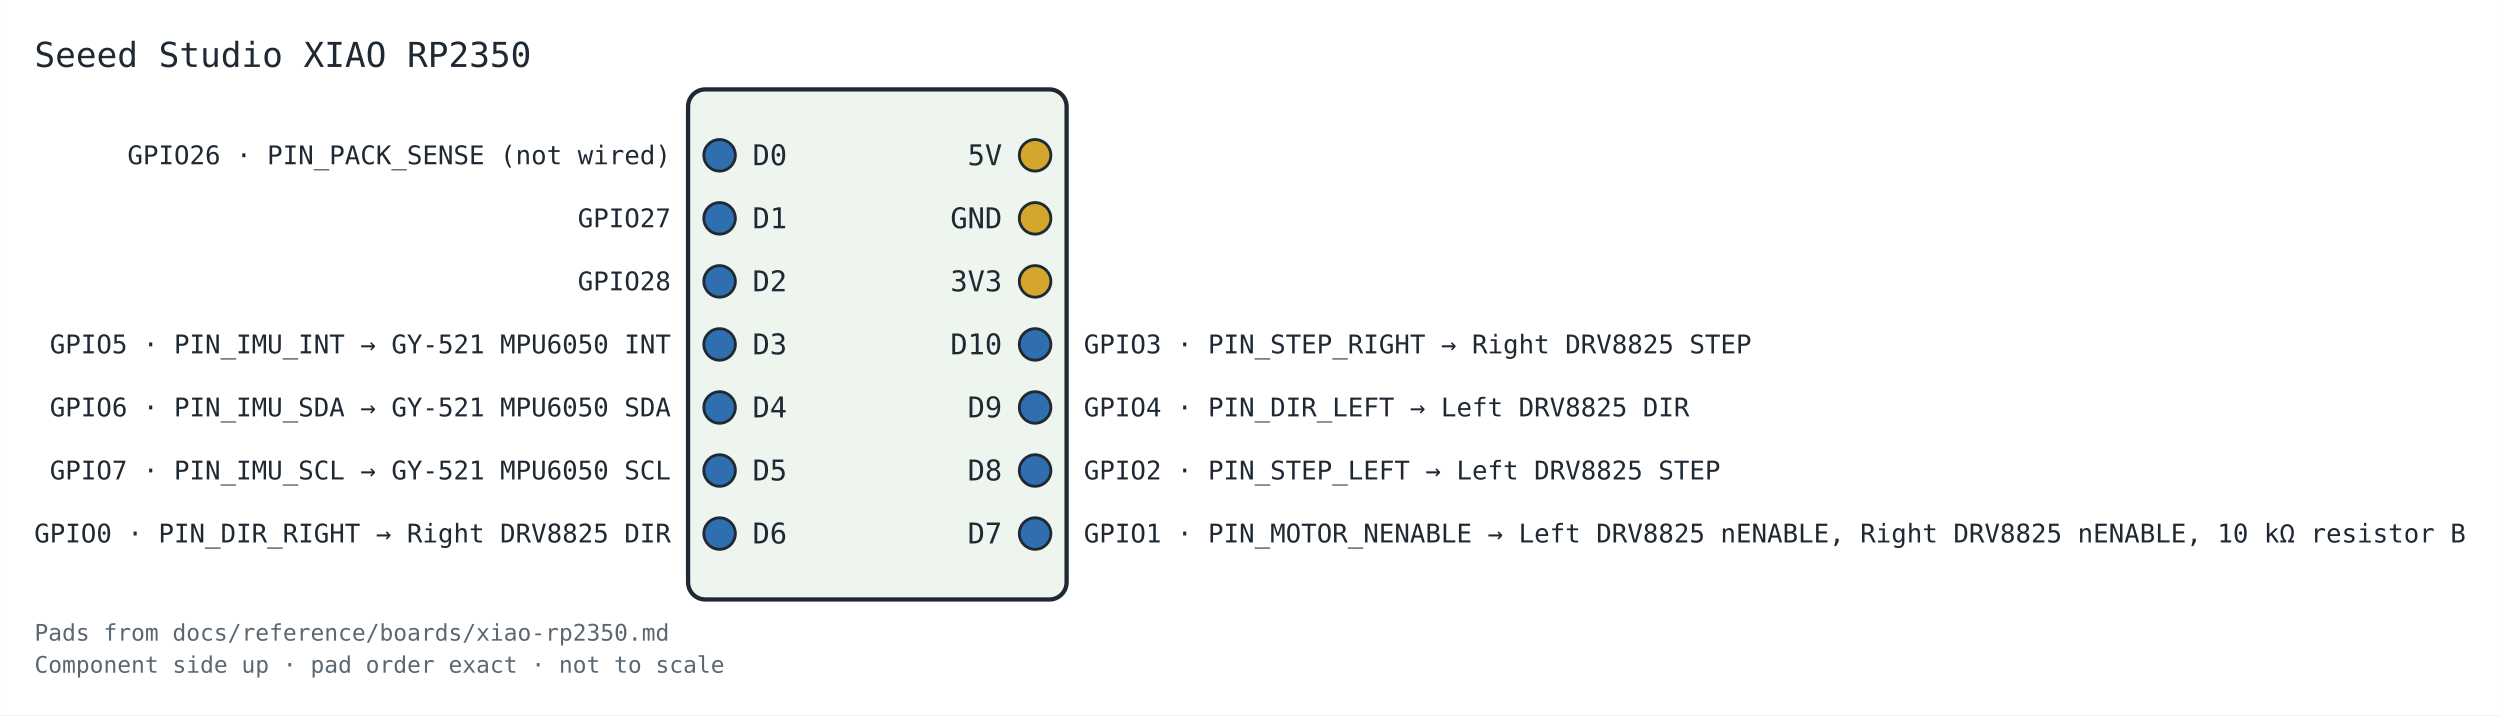
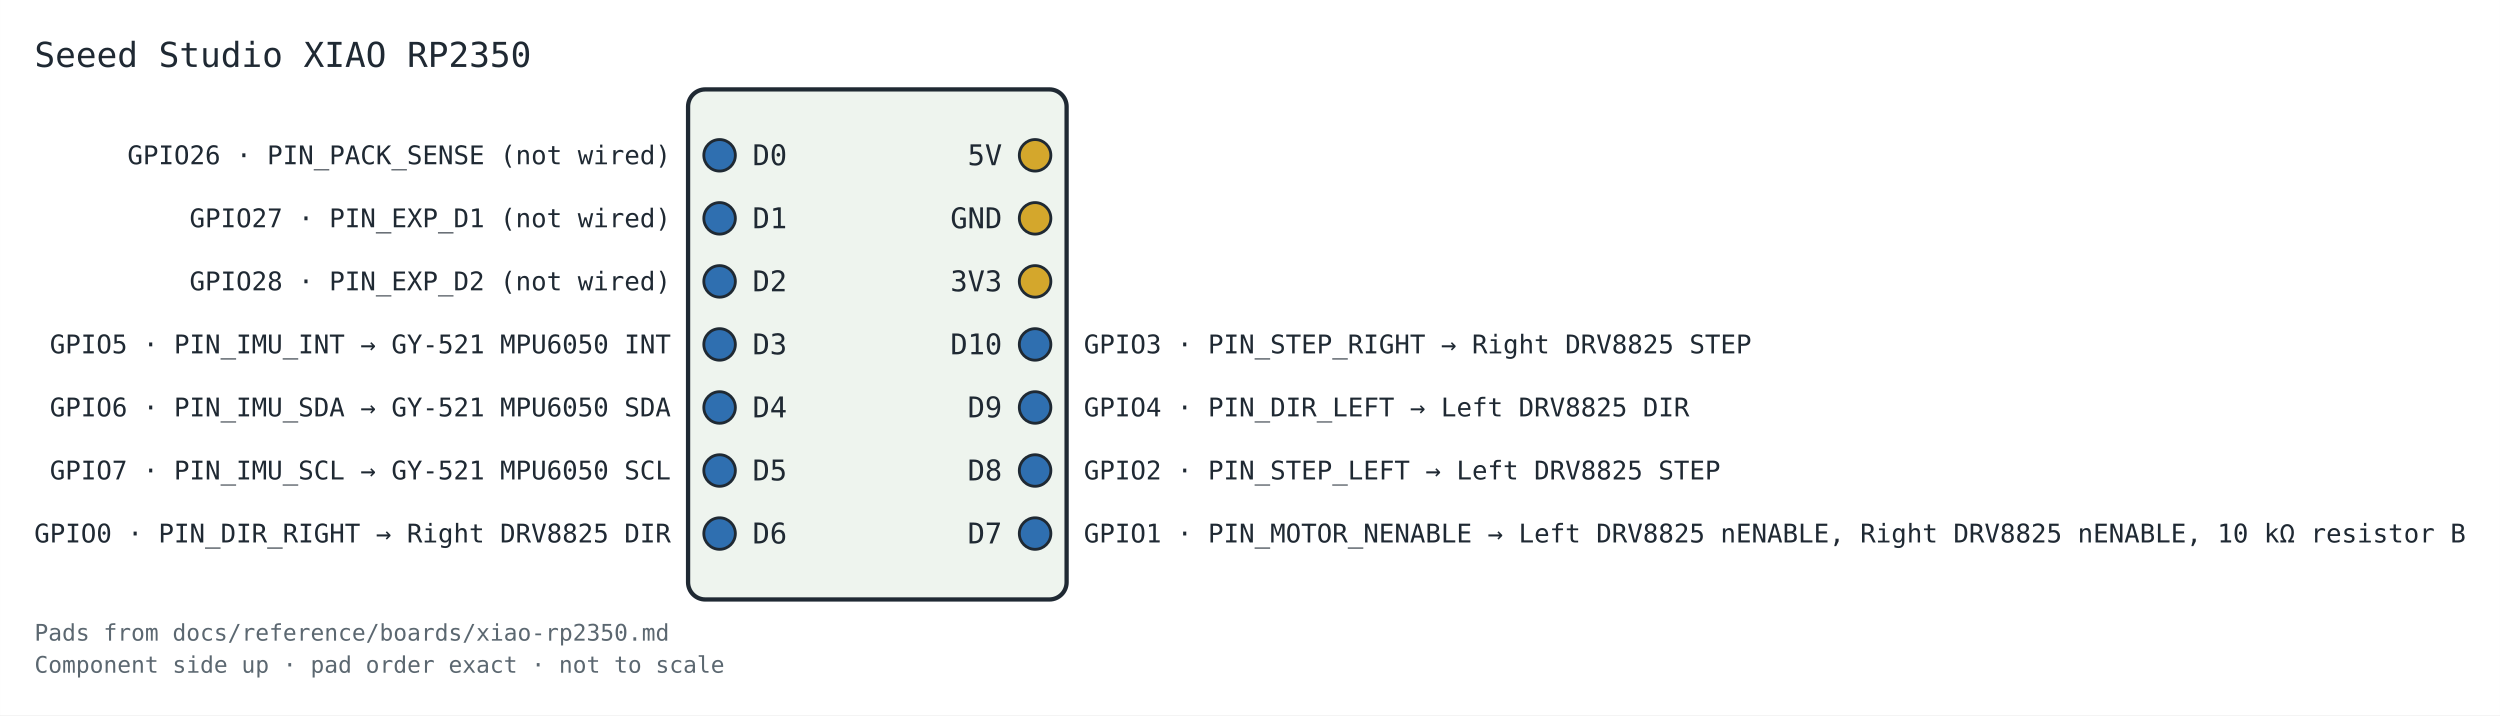
<svg xmlns="http://www.w3.org/2000/svg" width="218.11mm" height="62.40mm" viewBox="0 0 872.4 249.6" font-family="DejaVu Sans Mono">
  <rect x="0" y="0" width="872.4" height="249.6" fill="#ffffff" />
  <text x="12.0" y="19.2" font-size="12" text-anchor="start" dominant-baseline="central" fill="#1f2933">Seeed Studio XIAO RP2350</text>
  <rect x="240.1" y="31.2" width="132.1" height="178.0" rx="6" fill="#eef4ee" stroke="#1f2933" stroke-width="1.5" />
  <circle cx="251.1" cy="54.2" r="5.5" fill="#2f6fb0" stroke="#1f2933" stroke-width="1" data-anchor="D0" data-side="L" data-pos="1" />
  <text x="262.6" y="54.2" font-size="10" text-anchor="start" dominant-baseline="central" fill="#1f2933">D0</text>
  <text x="234.1" y="54.2" font-size="9" text-anchor="end" dominant-baseline="central" fill="#1f2933">GPIO26 · PIN_PACK_SENSE (not wired)</text>
  <circle cx="251.1" cy="76.2" r="5.5" fill="#2f6fb0" stroke="#1f2933" stroke-width="1" data-anchor="D1" data-side="L" data-pos="2" />
  <text x="262.6" y="76.2" font-size="10" text-anchor="start" dominant-baseline="central" fill="#1f2933">D1</text>
-   <text x="234.1" y="76.2" font-size="9" text-anchor="end" dominant-baseline="central" fill="#1f2933">GPIO27</text>
+   <text x="234.1" y="76.2" font-size="9" text-anchor="end" dominant-baseline="central" fill="#1f2933">GPIO27 · PIN_EXP_D1 (not wired)</text>
  <circle cx="251.1" cy="98.2" r="5.5" fill="#2f6fb0" stroke="#1f2933" stroke-width="1" data-anchor="D2" data-side="L" data-pos="3" />
  <text x="262.6" y="98.2" font-size="10" text-anchor="start" dominant-baseline="central" fill="#1f2933">D2</text>
-   <text x="234.1" y="98.2" font-size="9" text-anchor="end" dominant-baseline="central" fill="#1f2933">GPIO28</text>
+   <text x="234.1" y="98.2" font-size="9" text-anchor="end" dominant-baseline="central" fill="#1f2933">GPIO28 · PIN_EXP_D2 (not wired)</text>
  <circle cx="251.1" cy="120.2" r="5.5" fill="#2f6fb0" stroke="#1f2933" stroke-width="1" data-anchor="D3" data-side="L" data-pos="4" />
  <text x="262.6" y="120.2" font-size="10" text-anchor="start" dominant-baseline="central" fill="#1f2933">D3</text>
  <text x="234.1" y="120.2" font-size="9" text-anchor="end" dominant-baseline="central" fill="#1f2933">GPIO5 · PIN_IMU_INT → GY-521 MPU6050 INT</text>
  <circle cx="251.1" cy="142.2" r="5.5" fill="#2f6fb0" stroke="#1f2933" stroke-width="1" data-anchor="D4" data-side="L" data-pos="5" />
  <text x="262.6" y="142.2" font-size="10" text-anchor="start" dominant-baseline="central" fill="#1f2933">D4</text>
  <text x="234.1" y="142.2" font-size="9" text-anchor="end" dominant-baseline="central" fill="#1f2933">GPIO6 · PIN_IMU_SDA → GY-521 MPU6050 SDA</text>
  <circle cx="251.1" cy="164.2" r="5.5" fill="#2f6fb0" stroke="#1f2933" stroke-width="1" data-anchor="D5" data-side="L" data-pos="6" />
  <text x="262.6" y="164.2" font-size="10" text-anchor="start" dominant-baseline="central" fill="#1f2933">D5</text>
  <text x="234.1" y="164.2" font-size="9" text-anchor="end" dominant-baseline="central" fill="#1f2933">GPIO7 · PIN_IMU_SCL → GY-521 MPU6050 SCL</text>
  <circle cx="251.1" cy="186.2" r="5.5" fill="#2f6fb0" stroke="#1f2933" stroke-width="1" data-anchor="D6" data-side="L" data-pos="7" />
  <text x="262.6" y="186.2" font-size="10" text-anchor="start" dominant-baseline="central" fill="#1f2933">D6</text>
  <text x="234.1" y="186.2" font-size="9" text-anchor="end" dominant-baseline="central" fill="#1f2933">GPIO0 · PIN_DIR_RIGHT → Right DRV8825 DIR</text>
  <circle cx="361.2" cy="54.2" r="5.5" fill="#d4a72c" stroke="#1f2933" stroke-width="1" data-anchor="5V" data-side="R" data-pos="1" />
  <text x="349.7" y="54.2" font-size="10" text-anchor="end" dominant-baseline="central" fill="#1f2933">5V</text>
  <circle cx="361.2" cy="76.2" r="5.5" fill="#d4a72c" stroke="#1f2933" stroke-width="1" data-anchor="GND" data-side="R" data-pos="2" />
  <text x="349.7" y="76.2" font-size="10" text-anchor="end" dominant-baseline="central" fill="#1f2933">GND</text>
  <circle cx="361.2" cy="98.2" r="5.5" fill="#d4a72c" stroke="#1f2933" stroke-width="1" data-anchor="3V3" data-side="R" data-pos="3" />
  <text x="349.7" y="98.2" font-size="10" text-anchor="end" dominant-baseline="central" fill="#1f2933">3V3</text>
  <circle cx="361.2" cy="120.2" r="5.5" fill="#2f6fb0" stroke="#1f2933" stroke-width="1" data-anchor="D10" data-side="R" data-pos="4" />
  <text x="349.7" y="120.2" font-size="10" text-anchor="end" dominant-baseline="central" fill="#1f2933">D10</text>
  <text x="378.2" y="120.2" font-size="9" text-anchor="start" dominant-baseline="central" fill="#1f2933">GPIO3 · PIN_STEP_RIGHT → Right DRV8825 STEP</text>
  <circle cx="361.2" cy="142.2" r="5.5" fill="#2f6fb0" stroke="#1f2933" stroke-width="1" data-anchor="D9" data-side="R" data-pos="5" />
  <text x="349.7" y="142.2" font-size="10" text-anchor="end" dominant-baseline="central" fill="#1f2933">D9</text>
  <text x="378.2" y="142.2" font-size="9" text-anchor="start" dominant-baseline="central" fill="#1f2933">GPIO4 · PIN_DIR_LEFT → Left DRV8825 DIR</text>
  <circle cx="361.2" cy="164.2" r="5.5" fill="#2f6fb0" stroke="#1f2933" stroke-width="1" data-anchor="D8" data-side="R" data-pos="6" />
  <text x="349.7" y="164.2" font-size="10" text-anchor="end" dominant-baseline="central" fill="#1f2933">D8</text>
  <text x="378.2" y="164.2" font-size="9" text-anchor="start" dominant-baseline="central" fill="#1f2933">GPIO2 · PIN_STEP_LEFT → Left DRV8825 STEP</text>
  <circle cx="361.2" cy="186.2" r="5.5" fill="#2f6fb0" stroke="#1f2933" stroke-width="1" data-anchor="D7" data-side="R" data-pos="7" />
  <text x="349.7" y="186.2" font-size="10" text-anchor="end" dominant-baseline="central" fill="#1f2933">D7</text>
  <text x="378.2" y="186.2" font-size="9" text-anchor="start" dominant-baseline="central" fill="#1f2933">GPIO1 · PIN_MOTOR_NENABLE → Left DRV8825 nENABLE, Right DRV8825 nENABLE, 10 kΩ resistor B</text>
  <text x="12.0" y="220.8" font-size="8" text-anchor="start" dominant-baseline="central" fill="#5b6770">Pads from docs/reference/boards/xiao-rp2350.md</text>
  <text x="12.0" y="232.0" font-size="8" text-anchor="start" dominant-baseline="central" fill="#5b6770">Component side up · pad order exact · not to scale</text>
</svg>
